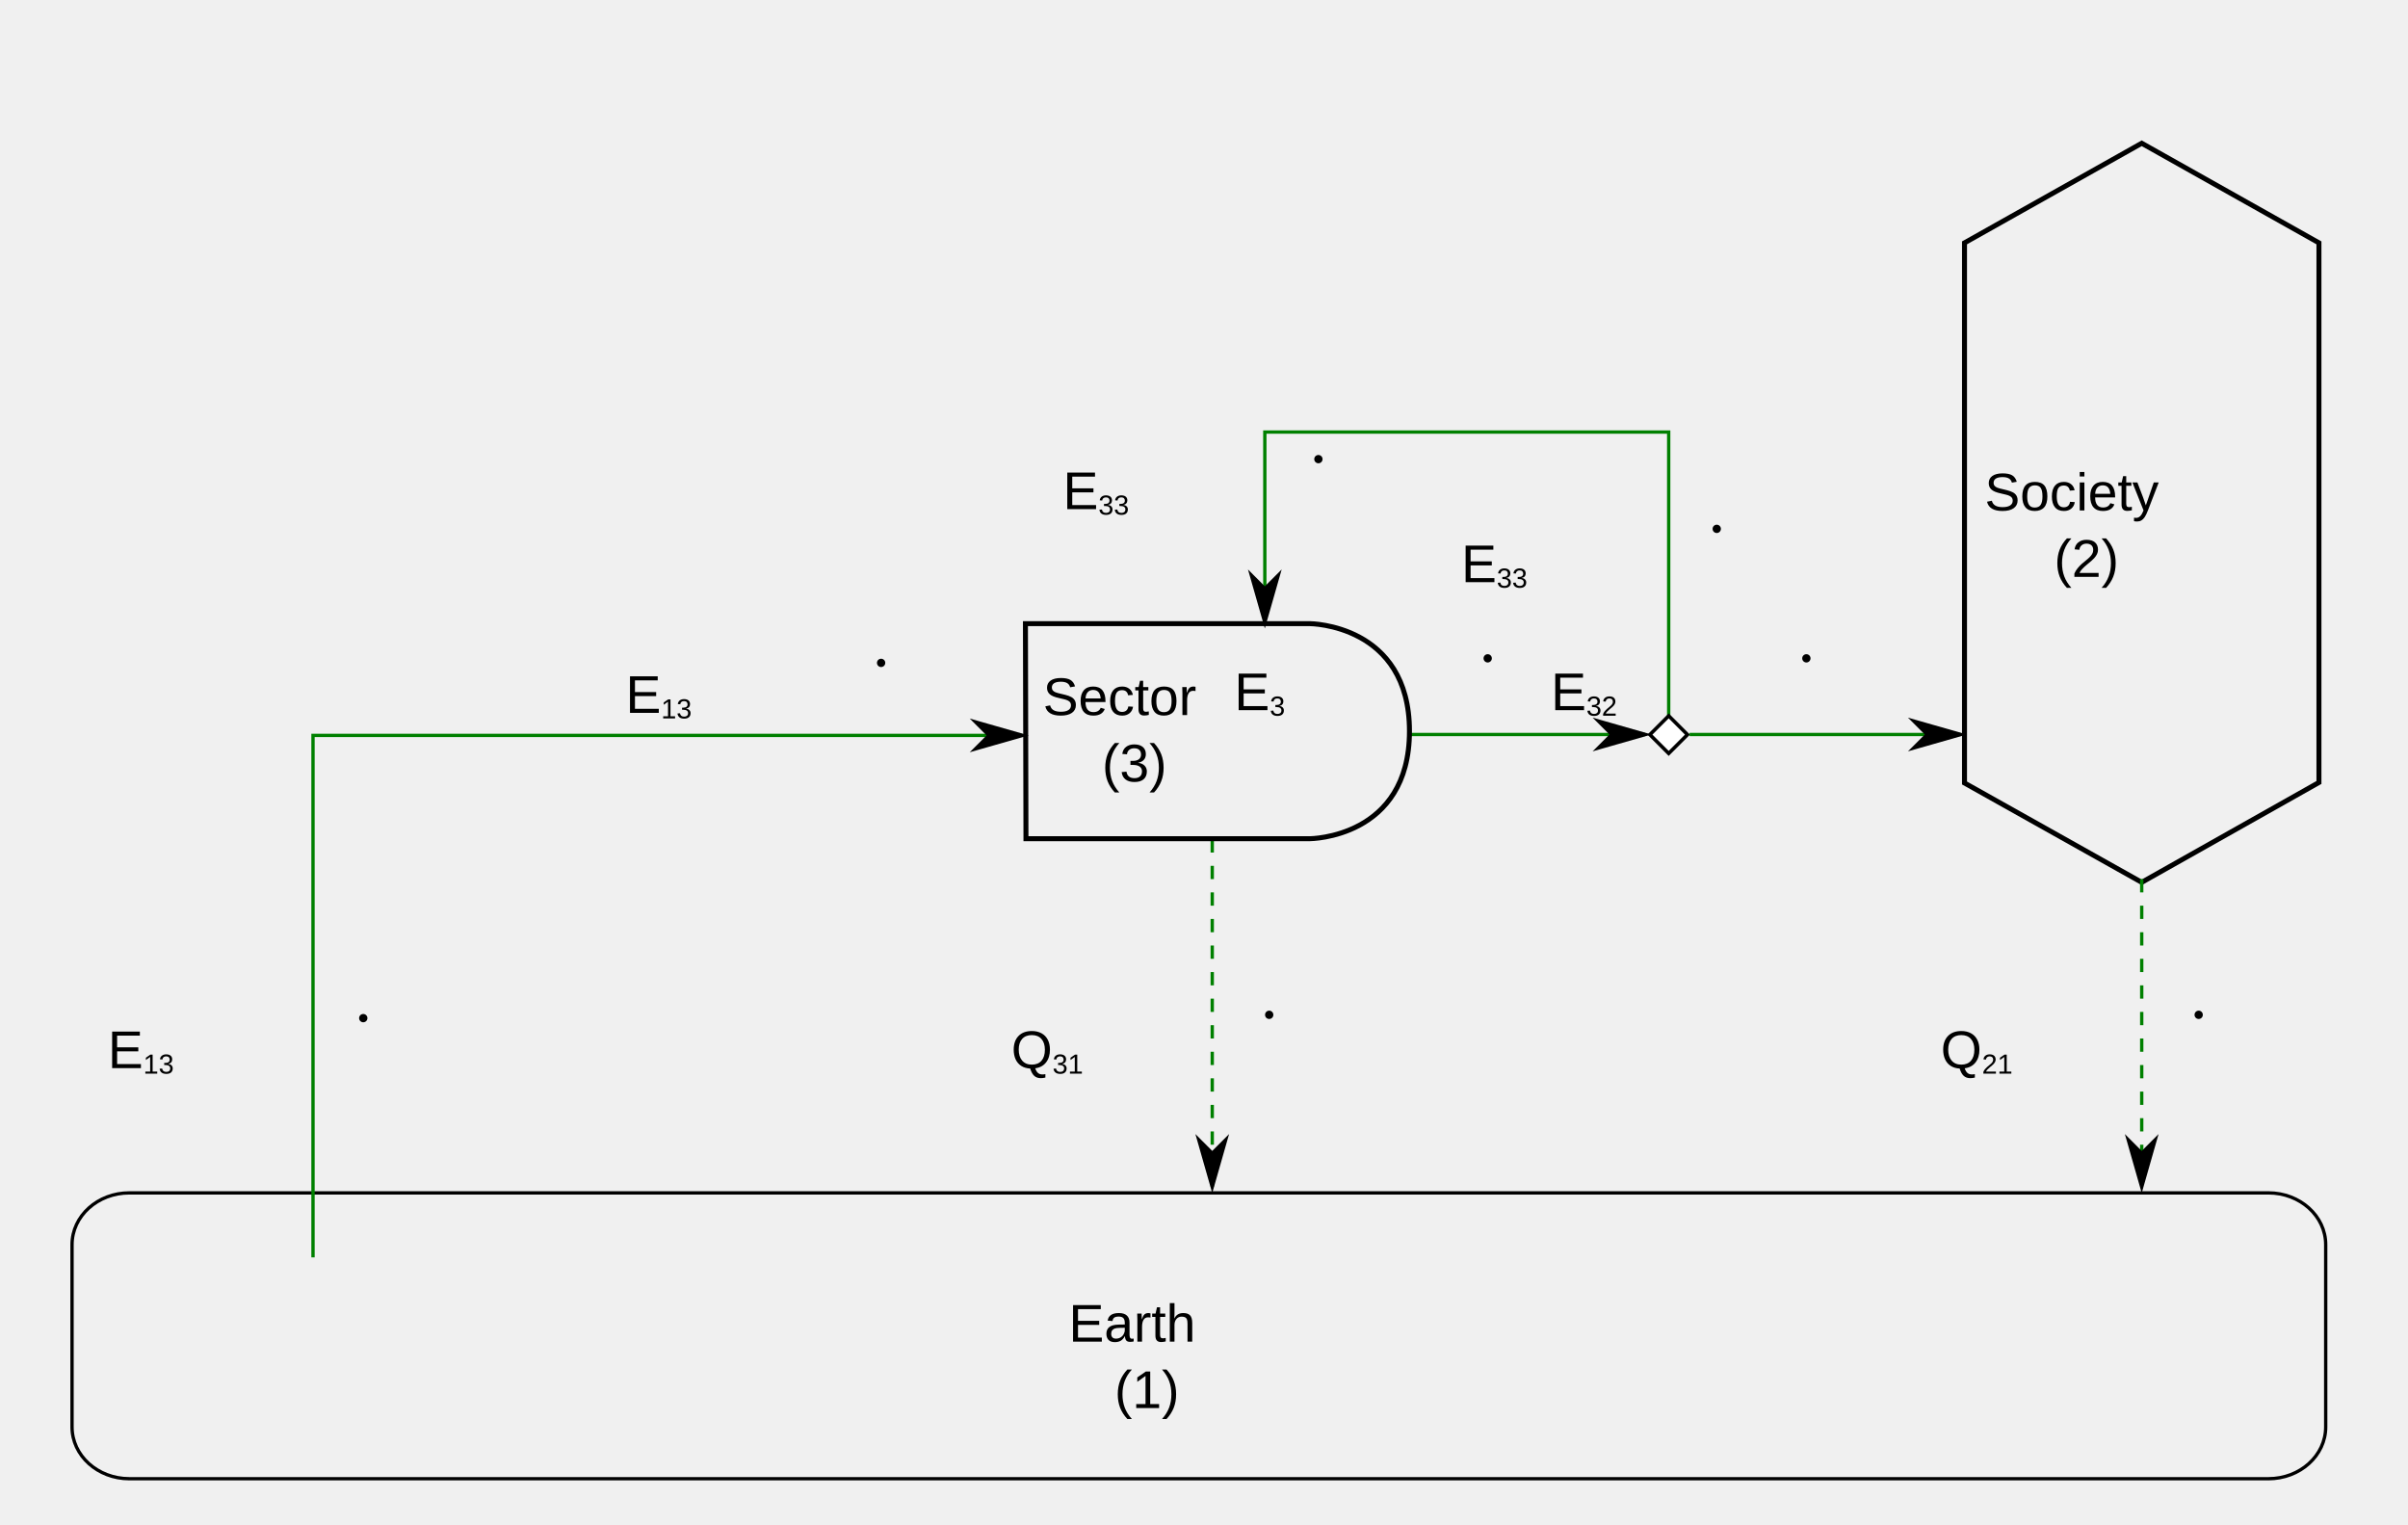
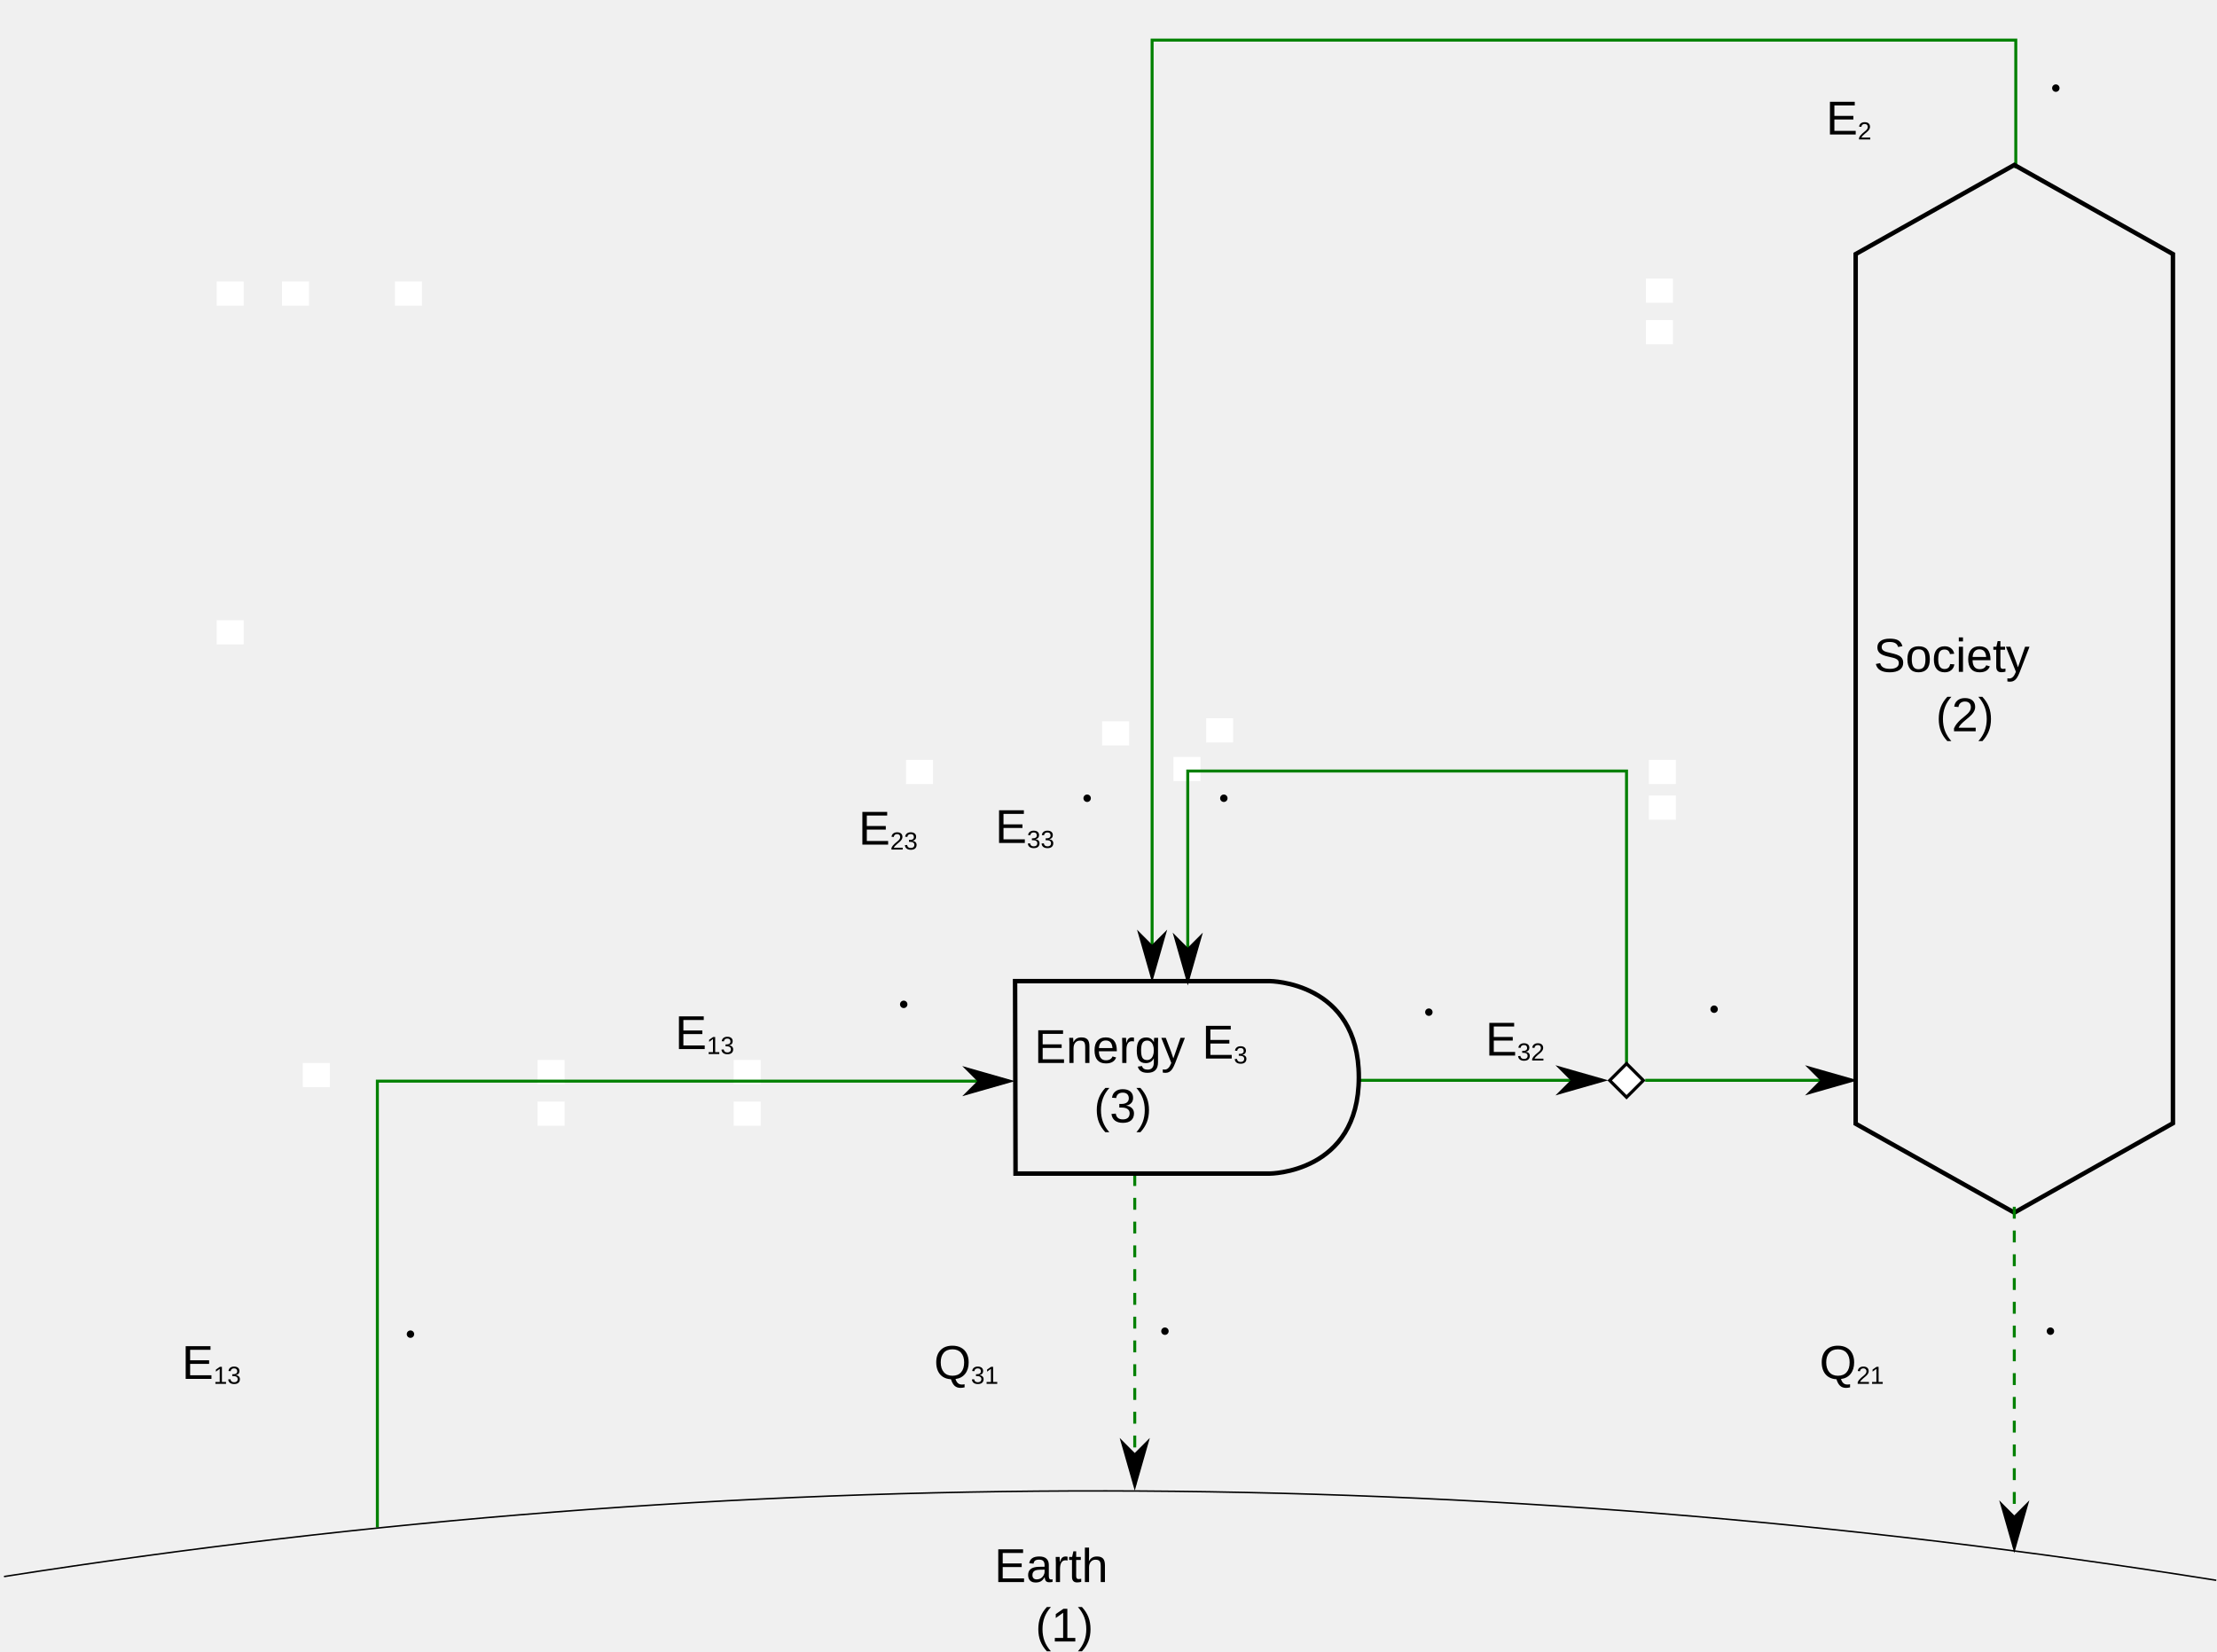
- <svg xmlns="http://www.w3.org/2000/svg" version="1.1" width="1450.794" height="918.519" id="svg2" xml:space="preserve">
+ <svg xmlns="http://www.w3.org/2000/svg" version="1.1" width="1492.215" height="1111.64" id="svg2" xml:space="preserve">
  <defs id="defs6">
    <marker orient="auto" refY="0" refX="0" id="Arrow1Lstart" style="overflow:visible">
      <path id="path4143" d="M 0,0 5,-5 -12.5,0 5,5 0,0 z" style="fill-rule:evenodd;stroke:#000000;stroke-width:1pt;marker-start:none" transform="matrix(0.8,0,0,0.8,10,0)" />
    </marker>
    <marker orient="auto" refY="0" refX="0" id="Arrow1Lend" style="overflow:visible">
      <path id="path4132" d="M 0,0 5,-5 -12.5,0 5,5 0,0 z" style="fill-rule:evenodd;stroke:#000000;stroke-width:1pt;marker-start:none" transform="matrix(-0.8,0,0,-0.8,-10,0)" />
    </marker>
    <marker style="overflow:visible" id="InfiniteLineStart" refX="0" refY="0" orient="auto">
      <g id="g4065" transform="translate(-13,0)">
        <circle d="M 3.8,0 C 3.8,0.442 3.442,0.8 3,0.8 2.558,0.8 2.2,0.442 2.2,0 c 0,-0.442 0.358,-0.8 0.8,-0.8 0.442,0 0.8,0.358 0.8,0.8 z" id="circle4067" r="0.8" cy="0" cx="3" />
        <circle d="M 7.3,0 C 7.3,0.442 6.942,0.8 6.5,0.8 6.058,0.8 5.7,0.442 5.7,0 c 0,-0.442 0.358,-0.8 0.8,-0.8 0.442,0 0.8,0.358 0.8,0.8 z" id="circle4069" r="0.8" cy="0" cx="6.5" />
        <circle d="M 10.8,0 C 10.8,0.442 10.442,0.8 10,0.8 9.558,0.8 9.2,0.442 9.2,0 c 0,-0.442 0.358,-0.8 0.8,-0.8 0.442,0 0.8,0.358 0.8,0.8 z" id="circle4071" r="0.8" cy="0" cx="10" />
      </g>
    </marker>
    <marker orient="auto" refY="0" refX="0" id="InfiniteLineStart-3" style="overflow:visible">
      <g transform="translate(-13,0)" id="g4065-9">
        <circle cx="3" cy="0" r="0.8" id="circle4067-9" d="M 3.8,0 C 3.8,0.442 3.442,0.8 3,0.8 2.558,0.8 2.2,0.442 2.2,0 c 0,-0.442 0.358,-0.8 0.8,-0.8 0.442,0 0.8,0.358 0.8,0.8 z" />
        <circle cx="6.5" cy="0" r="0.8" id="circle4069-7" d="M 7.3,0 C 7.3,0.442 6.942,0.8 6.5,0.8 6.058,0.8 5.7,0.442 5.7,0 c 0,-0.442 0.358,-0.8 0.8,-0.8 0.442,0 0.8,0.358 0.8,0.8 z" />
        <circle cx="10" cy="0" r="0.8" id="circle4071-0" d="M 10.8,0 C 10.8,0.442 10.442,0.8 10,0.8 9.558,0.8 9.2,0.442 9.2,0 c 0,-0.442 0.358,-0.8 0.8,-0.8 0.442,0 0.8,0.358 0.8,0.8 z" />
      </g>
    </marker>
    <marker style="overflow:visible" id="Arrow1Lend-0" refX="0" refY="0" orient="auto">
      <path transform="matrix(-0.8,0,0,-0.8,-10,0)" style="fill-rule:evenodd;stroke:#000000;stroke-width:1pt;marker-start:none" d="M 0,0 5,-5 -12.5,0 5,5 0,0 z" id="path4132-2" />
    </marker>
    <marker style="overflow:visible" id="Arrow1Lstart-7" refX="0" refY="0" orient="auto">
      <path transform="matrix(0.8,0,0,0.8,10,0)" style="fill-rule:evenodd;stroke:#000000;stroke-width:1pt;marker-start:none" d="M 0,0 5,-5 -12.5,0 5,5 0,0 z" id="path4143-9" />
    </marker>
-     <marker style="overflow:visible" id="EmptyDiamondL" refX="0.0" refY="0.0" orient="auto">
-       <path transform="scale(0.8)" style="fill-rule:evenodd;fill:#FFFFFF;stroke:#000000;stroke-width:1.0pt;marker-start:none" d="M 0,-7.071 L -7.071,0 L 0,7.071 L 7.071,0 L 0,-7.071 z " id="path4169" />
+     <marker style="overflow:visible" id="EmptyDiamondL" refX="0" refY="0" orient="auto">
+       <path transform="scale(0.8,0.8)" style="fill:#ffffff;fill-rule:evenodd;stroke:#000000;stroke-width:1pt;marker-start:none" d="M 0,-7.071 -7.071,0 0,7.071 7.071,0 0,-7.071 z" id="path4169" />
    </marker>
    <marker orient="auto" refY="0" refX="0" id="InfiniteLineStart-0" style="overflow:visible">
      <g transform="translate(-13,0)" id="g4065-5">
        <circle cx="3" cy="0" r="0.8" id="circle4067-6" d="M 3.8,0 C 3.8,0.442 3.442,0.8 3,0.8 2.558,0.8 2.2,0.442 2.2,0 c 0,-0.442 0.358,-0.8 0.8,-0.8 0.442,0 0.8,0.358 0.8,0.8 z" />
        <circle cx="6.5" cy="0" r="0.8" id="circle4069-78" d="M 7.3,0 C 7.3,0.442 6.942,0.8 6.5,0.8 6.058,0.8 5.7,0.442 5.7,0 c 0,-0.442 0.358,-0.8 0.8,-0.8 0.442,0 0.8,0.358 0.8,0.8 z" />
        <circle cx="10" cy="0" r="0.8" id="circle4071-06" d="M 10.8,0 C 10.8,0.442 10.442,0.8 10,0.8 9.558,0.8 9.2,0.442 9.2,0 c 0,-0.442 0.358,-0.8 0.8,-0.8 0.442,0 0.8,0.358 0.8,0.8 z" />
      </g>
    </marker>
    <marker style="overflow:visible" id="Arrow1Lend-7" refX="0" refY="0" orient="auto">
      <path transform="matrix(-0.8,0,0,-0.8,-10,0)" style="fill-rule:evenodd;stroke:#000000;stroke-width:1pt;marker-start:none" d="M 0,0 5,-5 -12.5,0 5,5 0,0 z" id="path4132-0" />
    </marker>
    <marker style="overflow:visible" id="Arrow1Lstart-0" refX="0" refY="0" orient="auto">
      <path transform="matrix(0.8,0,0,0.8,10,0)" style="fill-rule:evenodd;stroke:#000000;stroke-width:1pt;marker-start:none" d="M 0,0 5,-5 -12.5,0 5,5 0,0 z" id="path4143-5" />
    </marker>
  </defs>
-   <g transform="matrix(1.25,0,0,-1.25,797.0021,416.4022)" id="g10">
+   <g transform="matrix(1.25,0,0,-1.25,862.4153,701.1359)" id="g10">
    <g id="g12">
-       <rect style="fill:none;stroke:#000000;stroke-width:1.6;stroke-linecap:butt;stroke-linejoin:miter;stroke-miterlimit:4;stroke-opacity:1;stroke-dasharray:none;stroke-dashoffset:0" id="rect4109" width="137.754" height="1086.244" x="241.74" y="-483.366" transform="matrix(0,-1,-1,0,0,0)" rx="24.934" ry="27.614" />
-       <text transform="scale(1,-1)" id="text4115" y="313.416" x="-59.893" style="font-size:25.6px;font-style:normal;font-variant:normal;font-weight:normal;font-stretch:normal;text-align:center;line-height:125%;letter-spacing:0px;word-spacing:0px;text-anchor:middle;fill:#000000;fill-opacity:1;stroke:none;font-family:Arial;-inkscape-font-specification:Arial" xml:space="preserve">
-         <tspan y="313.416" x="-59.893" id="tspan4117">Earth</tspan>
-         <tspan y="345.416" x="-59.893" id="tspan4119">(1)</tspan>
+       <path id="path4319" d="m 395.495,470.299 0,69.01 -465.062,0 0,-504.344" style="fill:none;stroke:#008000;stroke-width:1.6;stroke-linecap:butt;stroke-linejoin:miter;stroke-opacity:1;marker-start:none;marker-end:url(#Arrow1Lend)" />
+       <rect style="fill:#ffffff;fill-opacity:1;stroke:none" id="rect4743" width="14.543" height="13.012" x="-58.07" y="-153.314" transform="scale(1,-1)" />
+       <path style="fill:none;stroke:#008000;stroke-width:1.6;stroke-linecap:butt;stroke-linejoin:miter;stroke-opacity:1;marker-start:url(#EmptyDiamondL);marker-end:url(#Arrow1Lend)" d="m 185.895,-20.901 0,166.61 -236.262,0 0,-112.344" id="path3112" />
+       <rect style="fill:#ffffff;fill-opacity:1;stroke:none" id="rect5371" width="14.543" height="13.012" x="-400.47" y="9.886" transform="scale(1,-1)" />
+       <rect style="fill:#ffffff;fill-opacity:1;stroke:none" id="rect5375" width="14.543" height="13.012" x="-294.87" y="9.886" transform="scale(1,-1)" />
+       <rect transform="scale(1,-1)" y="32.286" x="-400.47" height="13.012" width="14.543" id="rect5377" style="fill:#ffffff;fill-opacity:1;stroke:none" />
+       <rect transform="scale(1,-1)" y="32.286" x="-294.87" height="13.012" width="14.543" id="rect5381" style="fill:#ffffff;fill-opacity:1;stroke:none" />
+       <rect transform="scale(1,-1)" y="11.486" x="-526.87" height="13.012" width="14.543" id="rect5369" style="fill:#ffffff;fill-opacity:1;stroke:none" />
+       <rect style="fill:#ffffff;fill-opacity:1;stroke:none" id="rect5363" width="14.543" height="13.012" x="-538.07" y="-409.314" transform="scale(1,-1)" />
+       <rect transform="scale(1,-1)" y="-409.314" x="-573.27" height="13.012" width="14.543" id="rect5365" style="fill:#ffffff;fill-opacity:1;stroke:none" />
+       <rect style="fill:#ffffff;fill-opacity:1;stroke:none" id="rect5367" width="14.543" height="13.012" x="-573.27" y="-226.914" transform="scale(1,-1)" />
+       <path d="m 195.957,-20.841 111.394,0" id="path6395" style="fill:none;stroke:#008000;stroke-width:1.6;stroke-linecap:butt;stroke-linejoin:miter;stroke-miterlimit:4;stroke-opacity:1;stroke-dasharray:none;marker-end:url(#Arrow1Lend-7)" />
+       <rect style="fill:#ffffff;fill-opacity:1;stroke:none" id="rect4279" width="14.543" height="13.012" x="197.93" y="-132.514" transform="scale(1,-1)" />
+       <rect transform="scale(1,-1)" y="-151.714" x="197.93" height="13.012" width="14.543" id="rect4277" style="fill:#ffffff;fill-opacity:1;stroke:none" />
+       <rect style="fill:#ffffff;fill-opacity:1;stroke:none" id="rect4275" width="18.179" height="16.265" x="544.414" y="226.759" transform="matrix(0.8,0,0,-0.8,-637.6017,333.1218)" />
+       <text transform="scale(1,-1)" id="text4115" y="291.016" x="-91.893" style="font-size:25.6px;font-style:normal;font-variant:normal;font-weight:normal;font-stretch:normal;text-align:center;line-height:125%;letter-spacing:0px;word-spacing:0px;text-anchor:middle;fill:#000000;fill-opacity:1;stroke:none;font-family:Arial;-inkscape-font-specification:Arial" xml:space="preserve">
+         <tspan y="291.016" x="-91.893" id="tspan4117">Earth</tspan>
+         <tspan y="323.016" x="-91.893" id="tspan4119">(1)</tspan>
      </text>
-       <path id="path3349" d="m -144.875,-21.278 -341.862,0 0,-251.544" style="fill:none;stroke:#008000;stroke-width:1.6;stroke-linecap:butt;stroke-linejoin:miter;stroke-opacity:1;marker-start:url(#Arrow1Lstart);marker-end:none" />
-       <text transform="scale(1,-1)" id="text4782" y="181.615" x="-439.962" style="font-size:25.6px;font-style:normal;font-variant:normal;font-weight:normal;font-stretch:normal;text-align:end;line-height:125%;letter-spacing:0px;word-spacing:0px;text-anchor:end;fill:#000000;fill-opacity:1;stroke:none;font-family:Arial;-inkscape-font-specification:Arial" xml:space="preserve">
-         <tspan id="tspan3042" x="-439.962" y="181.615">E<tspan style="font-size:52%;baseline-shift:sub" id="tspan3044">13</tspan>
+       <path id="path3349" d="m -146.475,-21.278 -340.262,0 0,-240.344" style="fill:none;stroke:#008000;stroke-width:1.6;stroke-linecap:butt;stroke-linejoin:miter;stroke-opacity:1;marker-start:url(#Arrow1Lstart);marker-end:none" />
+       <text transform="scale(1,-1)" id="text4782" y="181.615" x="-446.362" style="font-size:25.6px;font-style:normal;font-variant:normal;font-weight:normal;font-stretch:normal;text-align:end;line-height:125%;letter-spacing:0px;word-spacing:0px;text-anchor:end;fill:#000000;fill-opacity:1;stroke:none;font-family:Arial;-inkscape-font-specification:Arial" xml:space="preserve">
+         <tspan id="tspan3042" x="-446.362" y="181.615">E<tspan style="font-size:52%;baseline-shift:sub" id="tspan3044">13</tspan>
        </tspan>
      </text>
-       <path transform="matrix(0.07404241,0,0,-0.1031305,-449.0258,-131.7017)" d="m -155.143,250.419 c 0,10.71 -12.093,19.393 -27.012,19.393 -14.918,0 -27.012,-8.682 -27.012,-19.393 0,-10.71 12.093,-19.393 27.012,-19.393 14.918,0 27.012,8.682 27.012,19.393 z" id="path4796" style="fill:#000000;fill-opacity:1;stroke:none" />
-       <text xml:space="preserve" style="font-size:25.6px;font-style:normal;font-variant:normal;font-weight:normal;font-stretch:normal;text-align:end;line-height:125%;letter-spacing:0px;word-spacing:0px;text-anchor:end;fill:#000000;fill-opacity:1;stroke:none;font-family:Arial;-inkscape-font-specification:Arial" x="-190.362" y="10.415" id="text4806" transform="scale(1,-1)">
-         <tspan id="tspan4808" x="-190.362" y="10.415">E<tspan style="font-size:52%;baseline-shift:sub" id="tspan4810">13</tspan>
+       <path transform="matrix(0.07404241,0,0,-0.1031305,-455.4258,-131.7017)" d="m -155.143,250.419 c 0,10.71 -12.093,19.393 -27.012,19.393 -14.918,0 -27.012,-8.682 -27.012,-19.393 0,-10.71 12.093,-19.393 27.012,-19.393 14.918,0 27.012,8.682 27.012,19.393 z" id="path4796" style="fill:#000000;fill-opacity:1;stroke:none" />
+       <text xml:space="preserve" style="font-size:25.6px;font-style:normal;font-variant:normal;font-weight:normal;font-stretch:normal;text-align:end;line-height:125%;letter-spacing:0px;word-spacing:0px;text-anchor:end;fill:#000000;fill-opacity:1;stroke:none;font-family:Arial;-inkscape-font-specification:Arial" x="-180.762" y="4.015" id="text4806" transform="scale(1,-1)">
+         <tspan id="tspan4808" x="-180.762" y="4.015">E<tspan style="font-size:52%;baseline-shift:sub" id="tspan4810">13</tspan>
        </tspan>
      </text>
-       <path style="fill:#000000;fill-opacity:1;stroke:none" id="path4812" d="m -155.143,250.419 c 0,10.71 -12.093,19.393 -27.012,19.393 -14.918,0 -27.012,-8.682 -27.012,-19.393 0,-10.71 12.093,-19.393 27.012,-19.393 14.918,0 27.012,8.682 27.012,19.393 z" transform="matrix(0.07404241,0,0,-0.1031305,-199.4258,39.49831)" />
-       <text xml:space="preserve" style="font-size:25.6px;font-style:normal;font-variant:normal;font-weight:normal;font-stretch:normal;text-align:center;line-height:125%;letter-spacing:0px;word-spacing:0px;text-anchor:middle;fill:#000000;fill-opacity:1;stroke:none;font-family:Arial;-inkscape-font-specification:Arial" x="392.962" y="-87.124" id="text3119" transform="scale(1,-1)">
-         <tspan id="tspan3123" x="392.962" y="-87.124">Society</tspan>
-         <tspan id="tspan3125" x="392.962" y="-55.124">(2)</tspan>
+       <path style="fill:#000000;fill-opacity:1;stroke:none" id="path4812" d="m -155.143,250.419 a 27.012,19.393 0 1 1 -54.023,0 27.012,19.393 0 1 1 54.023,0 z" transform="matrix(0.07404241,0,0,-0.1031305,-189.8258,45.89831)" />
+       <text xml:space="preserve" style="font-size:25.6px;font-style:normal;font-variant:normal;font-weight:normal;font-stretch:normal;text-align:center;line-height:125%;letter-spacing:0px;word-spacing:0px;text-anchor:middle;fill:#000000;fill-opacity:1;stroke:none;font-family:Arial;-inkscape-font-specification:Arial" x="392.962" y="-199.124" id="text3119" transform="scale(1,-1)">
+         <tspan id="tspan3123" x="392.962" y="-199.124">Society</tspan>
+         <tspan id="tspan3125" x="392.962" y="-167.124">(2)</tspan>
      </text>
-       <path d="m 309.271,-44.212 0,260.3 85.42,48 85.417,-48 0,-260.047 -85.417,-48.125 z" id="path4124" style="fill:none;stroke:#000000;stroke-width:2.4;stroke-linecap:butt;stroke-linejoin:miter;stroke-miterlimit:4;stroke-opacity:1;stroke-dasharray:none" />
-       <path d="m 394.689,-90.531 0,-148.194" id="path4841" style="fill:none;stroke:#008000;stroke-width:1.6;stroke-linecap:butt;stroke-linejoin:miter;stroke-miterlimit:4;stroke-opacity:1;stroke-dasharray:6.4, 6.4;stroke-dashoffset:0;marker-end:url(#Arrow1Lend)" />
-       <text transform="scale(1,-1)" id="text4843" y="181.615" x="446.294" style="font-size:25.6px;font-style:normal;font-variant:normal;font-weight:normal;font-stretch:normal;text-align:end;line-height:125%;letter-spacing:0px;word-spacing:0px;text-anchor:end;fill:#000000;fill-opacity:1;stroke:none;font-family:Arial;-inkscape-font-specification:Arial" xml:space="preserve">
-         <tspan y="181.615" x="446.294" id="tspan4845">Q<tspan id="tspan4847" style="font-size:52%;baseline-shift:sub">21</tspan>
+       <path d="m 309.271,-44.212 0,468.3 85.42,48 85.417,-48 0,-468.047 -85.417,-48.125 z" id="path4124" style="fill:none;stroke:#000000;stroke-width:2.4;stroke-linecap:butt;stroke-linejoin:miter;stroke-miterlimit:4;stroke-opacity:1;stroke-dasharray:none" />
+       <path d="m 394.689,-88.931 0,-183.394" id="path4841" style="fill:none;stroke:#008000;stroke-width:1.6;stroke-linecap:butt;stroke-linejoin:miter;stroke-miterlimit:4;stroke-opacity:1;stroke-dasharray:6.4, 6.4;stroke-dashoffset:0;marker-end:url(#Arrow1Lend)" />
+       <text transform="scale(1,-1)" id="text4843" y="181.615" x="438.294" style="font-size:25.6px;font-style:normal;font-variant:normal;font-weight:normal;font-stretch:normal;text-align:end;line-height:125%;letter-spacing:0px;word-spacing:0px;text-anchor:end;fill:#000000;fill-opacity:1;stroke:none;font-family:Arial;-inkscape-font-specification:Arial" xml:space="preserve">
+         <tspan y="181.615" x="438.294" id="tspan4845">Q<tspan id="tspan4847" style="font-size:52%;baseline-shift:sub">21</tspan>
        </tspan>
      </text>
-       <path transform="matrix(0.07404241,0,0,-0.1031305,435.6304,-130.1017)" d="m -155.143,250.419 a 27.012,19.393 0 1 1 -54.023,0 27.012,19.393 0 1 1 54.023,0 z" id="path4849" style="fill:#000000;fill-opacity:1;stroke:none" />
-       <path style="fill:none;stroke:#008000;stroke-width:1.6;stroke-linecap:butt;stroke-linejoin:miter;stroke-miterlimit:4;stroke-opacity:1;stroke-dasharray:6.4, 6.4;stroke-dashoffset:0;marker-end:url(#Arrow1Lend)" id="path3164" d="m -53.311,-71.331 0,-167.394" />
-       <text xml:space="preserve" style="font-size:25.6px;font-style:normal;font-variant:normal;font-weight:normal;font-stretch:normal;text-align:end;line-height:125%;letter-spacing:0px;word-spacing:0px;text-anchor:end;fill:#000000;fill-opacity:1;stroke:none;font-family:Arial;-inkscape-font-specification:Arial" x="-1.706" y="181.615" id="text3166" transform="scale(1,-1)">
-         <tspan id="tspan3168" x="-1.706" y="181.615">Q<tspan style="font-size:52%;baseline-shift:sub" id="tspan3170">31</tspan>
+       <path transform="matrix(0.07404241,0,0,-0.1031305,427.6304,-130.1017)" d="m -155.143,250.419 a 27.012,19.393 0 1 1 -54.023,0 27.012,19.393 0 1 1 54.023,0 z" id="path4849" style="fill:#000000;fill-opacity:1;stroke:none" />
+       <path style="fill:none;stroke:#008000;stroke-width:1.6;stroke-linecap:butt;stroke-linejoin:miter;stroke-miterlimit:4;stroke-opacity:1;stroke-dasharray:6.4, 6.4;stroke-dashoffset:0;marker-end:url(#Arrow1Lend)" id="path3164" d="m -78.911,-71.331 0,-167.394" />
+       <text xml:space="preserve" style="font-size:25.6px;font-style:normal;font-variant:normal;font-weight:normal;font-stretch:normal;text-align:end;line-height:125%;letter-spacing:0px;word-spacing:0px;text-anchor:end;fill:#000000;fill-opacity:1;stroke:none;font-family:Arial;-inkscape-font-specification:Arial" x="-38.506" y="181.615" id="text3166" transform="scale(1,-1)">
+         <tspan id="tspan3168" x="-38.506" y="181.615">Q<tspan style="font-size:52%;baseline-shift:sub" id="tspan3170">31</tspan>
        </tspan>
      </text>
-       <path style="fill:#000000;fill-opacity:1;stroke:none" id="path3172" d="m -155.143,250.419 a 27.012,19.393 0 1 1 -54.023,0 27.012,19.393 0 1 1 54.023,0 z" transform="matrix(0.07404241,0,0,-0.1031305,-12.36961,-130.1017)" />
+       <path style="fill:#000000;fill-opacity:1;stroke:none" id="path3172" d="m -155.143,250.419 c 0,10.71 -12.093,19.393 -27.012,19.393 -14.918,0 -27.012,-8.682 -27.012,-19.393 0,-10.71 12.093,-19.393 27.012,-19.393 14.918,0 27.012,8.682 27.012,19.393 z" transform="matrix(0.07404241,0,0,-0.1031305,-49.16961,-130.1017)" />
      <text xml:space="preserve" style="font-size:40px;font-style:normal;font-weight:normal;line-height:125%;letter-spacing:0px;word-spacing:0px;fill:#000000;fill-opacity:1;stroke:none;font-family:Sans" x="1491.808" y="664.912" id="text3105" transform="matrix(0.8,0,0,-0.8,-637.6017,333.1218)">
        <tspan id="tspan3107" x="1491.808" y="664.912" />
      </text>
      <g id="g10-3" transform="translate(1225.022,-64.78471)">
        <g id="g12-9">
          <text transform="matrix(0.8,0,0,-0.8,-637.6017,333.1218)" id="text3105-3" y="664.912" x="1491.808" style="font-size:40px;font-style:normal;font-weight:normal;line-height:125%;letter-spacing:0px;word-spacing:0px;fill:#000000;fill-opacity:1;stroke:none;font-family:Sans" xml:space="preserve">
            <tspan y="664.912" x="1491.808" id="tspan3107-8" />
          </text>
        </g>
      </g>
-       <path style="fill:none;stroke:#008000;stroke-width:1.6;stroke-linecap:butt;stroke-linejoin:miter;stroke-miterlimit:4;stroke-opacity:1;stroke-dasharray:none;marker-end:url(#Arrow1Lend-7)" id="path24" d="m 40.757,-20.841 114.594,0" />
+       <path style="fill:none;stroke:#008000;stroke-width:1.6;stroke-linecap:butt;stroke-linejoin:miter;stroke-miterlimit:4;stroke-opacity:1;stroke-dasharray:none;marker-end:url(#Arrow1Lend-7)" id="path24" d="m 40.757,-20.841 132.194,0" />
      <g id="g5963" transform="translate(-21.79792,11.2)">
-         <g id="g5970">
-           <path style="fill:none;stroke:#000000;stroke-width:2.4;stroke-linecap:butt;stroke-linejoin:miter;stroke-miterlimit:4;stroke-opacity:1;stroke-dasharray:none" id="path14" d="m -121.554,21.379 137.1,0 c 0,0 48,-0.209 48,-51.82 -2.6e-4,-51.611 -48,-51.817 -48,-51.817 l -136.847,0 z" />
-           <text transform="scale(1,-1)" id="text3085" y="22.689" x="-29.904" style="font-size:25.6px;font-style:normal;font-variant:normal;font-weight:normal;font-stretch:normal;text-align:center;line-height:125%;letter-spacing:0px;word-spacing:0px;text-anchor:middle;fill:#000000;fill-opacity:1;stroke:none;font-family:Arial;-inkscape-font-specification:Arial" xml:space="preserve">
-             <tspan y="22.689" x="-29.904" id="tspan3089">Sector</tspan>
-             <tspan id="tspan3115" y="54.689" x="-29.904">(3)</tspan>
-           </text>
-         </g>
+         <path d="m -121.554,21.379 137.1,0 c 0,0 48,-0.209 48,-51.82 -2.6e-4,-51.611 -48,-51.817 -48,-51.817 l -136.847,0 z" id="path14" style="fill:none;stroke:#000000;stroke-width:2.4;stroke-linecap:butt;stroke-linejoin:miter;stroke-miterlimit:4;stroke-opacity:1;stroke-dasharray:none" />
+         <text xml:space="preserve" style="font-size:25.6px;font-style:normal;font-variant:normal;font-weight:normal;font-stretch:normal;text-align:center;line-height:125%;letter-spacing:0px;word-spacing:0px;text-anchor:middle;fill:#000000;fill-opacity:1;stroke:none;font-family:Arial;-inkscape-font-specification:Arial" x="-31.504" y="22.689" id="text3085" transform="scale(1,-1)">
+           <tspan id="tspan3089" x="-31.504" y="22.689">Energy</tspan>
+           <tspan x="-31.504" y="54.689" id="tspan3115">(3)</tspan>
+         </text>
      </g>
-       <path id="path4774" d="m 166.695,-20.901 0,145.81 -194.662,0 0,-91.544" style="fill:none;stroke:#008000;stroke-width:1.6;stroke-linecap:butt;stroke-linejoin:miter;stroke-opacity:1;marker-start:url(#EmptyDiamondL);marker-end:url(#Arrow1Lend)" />
      <text transform="scale(1,-1)" id="text4981" y="9.113" x="95.607" style="font-size:25.6px;font-style:normal;font-variant:normal;font-weight:normal;font-stretch:normal;text-align:end;line-height:125%;letter-spacing:0px;word-spacing:0px;text-anchor:end;fill:#000000;fill-opacity:1;stroke:none;font-family:Arial;-inkscape-font-specification:Arial" xml:space="preserve">
        <tspan y="9.113" x="95.607" id="tspan4983">E<tspan id="tspan4985" style="font-size:52%;baseline-shift:sub">3</tspan>
        </tspan>
      </text>
-       <text xml:space="preserve" style="font-size:25.6px;font-style:normal;font-variant:normal;font-weight:normal;font-stretch:normal;text-align:end;line-height:125%;letter-spacing:0px;word-spacing:0px;text-anchor:end;fill:#000000;fill-opacity:1;stroke:none;font-family:Arial;-inkscape-font-specification:Arial" x="212.407" y="-52.572" id="text4993" transform="scale(1,-1)">
-         <tspan id="tspan4995" x="212.407" y="-52.572">E<tspan style="font-size:52%;baseline-shift:sub" id="tspan4997">33</tspan>
+       <path transform="matrix(0.07404241,0,0,-0.1031305,92.9436,41.6853)" d="m -155.143,250.419 c 0,10.71 -12.093,19.393 -27.012,19.393 -14.918,0 -27.012,-8.682 -27.012,-19.393 0,-10.71 12.093,-19.393 27.012,-19.393 14.918,0 27.012,8.682 27.012,19.393 z" id="path3125" style="fill:#000000;fill-opacity:1;stroke:none" />
+       <text xml:space="preserve" style="font-size:25.6px;font-style:normal;font-variant:normal;font-weight:normal;font-stretch:normal;text-align:end;line-height:125%;letter-spacing:0px;word-spacing:0px;text-anchor:end;fill:#000000;fill-opacity:1;stroke:none;font-family:Arial;-inkscape-font-specification:Arial" x="-8.393" y="-106.972" id="text3116" transform="scale(1,-1)">
+         <tspan id="tspan3118" x="-8.393" y="-106.972">E<tspan style="font-size:52%;baseline-shift:sub" id="tspan3120">33</tspan>
        </tspan>
      </text>
-       <text transform="scale(1,-1)" id="text5029" y="-87.772" x="20.407" style="font-size:25.6px;font-style:normal;font-variant:normal;font-weight:normal;font-stretch:normal;text-align:end;line-height:125%;letter-spacing:0px;word-spacing:0px;text-anchor:end;fill:#000000;fill-opacity:1;stroke:none;font-family:Arial;-inkscape-font-specification:Arial" xml:space="preserve">
-         <tspan y="-87.772" x="20.407" id="tspan5031">E<tspan id="tspan5033" style="font-size:52%;baseline-shift:sub">33</tspan>
+       <path style="fill:#000000;fill-opacity:1;stroke:none" id="path3122" d="m -155.143,250.419 a 27.012,19.393 0 1 1 -54.023,0 27.012,19.393 0 1 1 54.023,0 z" transform="matrix(0.07404241,0,0,-0.1031305,-17.45641,156.8853)" />
+       <text xml:space="preserve" style="font-size:25.6px;font-style:normal;font-variant:normal;font-weight:normal;font-stretch:normal;text-align:end;line-height:125%;letter-spacing:0px;word-spacing:0px;text-anchor:end;fill:#000000;fill-opacity:1;stroke:none;font-family:Arial;-inkscape-font-specification:Arial" x="255.607" y="7.513" id="text4223" transform="scale(1,-1)">
+         <tspan id="tspan4225" x="255.607" y="7.513">E<tspan style="font-size:52%;baseline-shift:sub" id="tspan4227">32</tspan>
        </tspan>
      </text>
-       <path transform="matrix(0.07404241,0,0,-0.1031305,11.34359,137.6853)" d="m -155.143,250.419 c 0,10.71 -12.093,19.393 -27.012,19.393 -14.918,0 -27.012,-8.682 -27.012,-19.393 0,-10.71 12.093,-19.393 27.012,-19.393 14.918,0 27.012,8.682 27.012,19.393 z" id="path3105" style="fill:#000000;fill-opacity:1;stroke:none" />
-       <path transform="matrix(0.07404241,0,0,-0.1031305,92.9436,41.6853)" d="m -155.143,250.419 c 0,10.71 -12.093,19.393 -27.012,19.393 -14.918,0 -27.012,-8.682 -27.012,-19.393 0,-10.71 12.093,-19.393 27.012,-19.393 14.918,0 27.012,8.682 27.012,19.393 z" id="path3125" style="fill:#000000;fill-opacity:1;stroke:none" />
-       <path style="fill:#000000;fill-opacity:1;stroke:none" id="path3132" d="m -155.143,250.419 c 0,10.71 -12.093,19.393 -27.012,19.393 -14.918,0 -27.012,-8.682 -27.012,-19.393 0,-10.71 12.093,-19.393 27.012,-19.393 14.918,0 27.012,8.682 27.012,19.393 z" transform="matrix(0.07404241,0,0,-0.1031305,203.3436,104.0853)" />
-       <path d="m 176.757,-20.841 130.594,0" id="path6395" style="fill:none;stroke:#008000;stroke-width:1.6;stroke-linecap:butt;stroke-linejoin:miter;stroke-miterlimit:4;stroke-opacity:1;stroke-dasharray:none;marker-end:url(#Arrow1Lend-7)" />
-       <text xml:space="preserve" style="font-size:25.6px;font-style:normal;font-variant:normal;font-weight:normal;font-stretch:normal;text-align:end;line-height:125%;letter-spacing:0px;word-spacing:0px;text-anchor:end;fill:#000000;fill-opacity:1;stroke:none;font-family:Arial;-inkscape-font-specification:Arial" x="255.607" y="9.113" id="text6397" transform="scale(1,-1)">
-         <tspan id="tspan6399" x="255.607" y="9.113">E<tspan style="font-size:52%;baseline-shift:sub" id="tspan6401">32</tspan>
+       <path style="fill:#000000;fill-opacity:1;stroke:none" id="path4229" d="m -155.143,250.419 c 0,10.71 -12.093,19.393 -27.012,19.393 -14.918,0 -27.012,-8.682 -27.012,-19.393 0,-10.71 12.093,-19.393 27.012,-19.393 14.918,0 27.012,8.682 27.012,19.393 z" transform="matrix(0.07404241,0,0,-0.1031305,246.5436,43.2853)" />
+       <rect transform="scale(1,-1)" y="-409.314" x="-477.27" height="13.012" width="14.543" id="rect4519" style="fill:#ffffff;fill-opacity:1;stroke:none" />
+       <text xml:space="preserve" style="font-size:25.6px;font-style:normal;font-variant:normal;font-weight:normal;font-stretch:normal;text-align:end;line-height:125%;letter-spacing:0px;word-spacing:0px;text-anchor:end;fill:#000000;fill-opacity:1;stroke:none;font-family:Arial;-inkscape-font-specification:Arial" x="-81.993" y="-106.087" id="text4623" transform="scale(1,-1)">
+         <tspan id="tspan4625" x="-81.993" y="-106.087">E<tspan style="font-size:52%;baseline-shift:sub" id="tspan4627">23</tspan>
        </tspan>
      </text>
-       <path style="fill:#000000;fill-opacity:1;stroke:none" id="path6403" d="m -155.143,250.419 c 0,10.71 -12.093,19.393 -27.012,19.393 -14.918,0 -27.012,-8.682 -27.012,-19.393 0,-10.71 12.093,-19.393 27.012,-19.393 14.918,0 27.012,8.682 27.012,19.393 z" transform="matrix(0.07404241,0,0,-0.1031305,246.5436,41.6853)" />
+       <path style="fill:#000000;fill-opacity:1;stroke:none" id="path4629" d="m -155.143,250.419 a 27.012,19.393 0 1 1 -54.023,0 27.012,19.393 0 1 1 54.023,0 z" transform="matrix(0.07404241,0,0,-0.1031305,-91.0564,156.8853)" />
+       <text xml:space="preserve" style="font-size:25.6px;font-style:normal;font-variant:normal;font-weight:normal;font-stretch:normal;text-align:end;line-height:125%;letter-spacing:0px;word-spacing:0px;text-anchor:end;fill:#000000;fill-opacity:1;stroke:none;font-family:Arial;-inkscape-font-specification:Arial" x="431.607" y="-488.487" id="text4663" transform="scale(1,-1)">
+         <tspan id="tspan4665" x="431.607" y="-488.487">E<tspan style="font-size:52%;baseline-shift:sub" id="tspan4667">2</tspan>
+         </tspan>
+       </text>
+       <path style="fill:#000000;fill-opacity:1;stroke:none" id="path4669" d="m -155.143,250.419 a 27.012,19.393 0 1 1 -54.023,0 27.012,19.393 0 1 1 54.023,0 z" transform="matrix(0.07404241,0,0,-0.1031305,430.5436,539.2853)" />
+       <rect transform="scale(1,-1)" y="-410.914" x="196.33" height="13.012" width="14.543" id="rect5385" style="fill:#ffffff;fill-opacity:1;stroke:none" />
+       <rect style="fill:#ffffff;fill-opacity:1;stroke:none" id="rect5387" width="14.543" height="13.012" x="196.33" y="-388.514" transform="scale(1,-1)" />
+       <rect transform="scale(1,-1)" y="-174.114" x="-40.47" height="13.012" width="14.543" id="rect5405" style="fill:#ffffff;fill-opacity:1;stroke:none" />
+       <rect style="fill:#ffffff;fill-opacity:1;stroke:none" id="rect5409" width="14.543" height="13.012" x="-96.47" y="-172.514" transform="scale(1,-1)" />
+       <path style="fill:none;stroke:#000000;stroke-width:0.8px;stroke-linecap:butt;stroke-linejoin:miter;stroke-opacity:1" d="m -687.781,-288.069 c 394.415,61.799 791.458,61.868 1191.221,-2.005" id="path3256" />
    </g>
  </g>
</svg>
